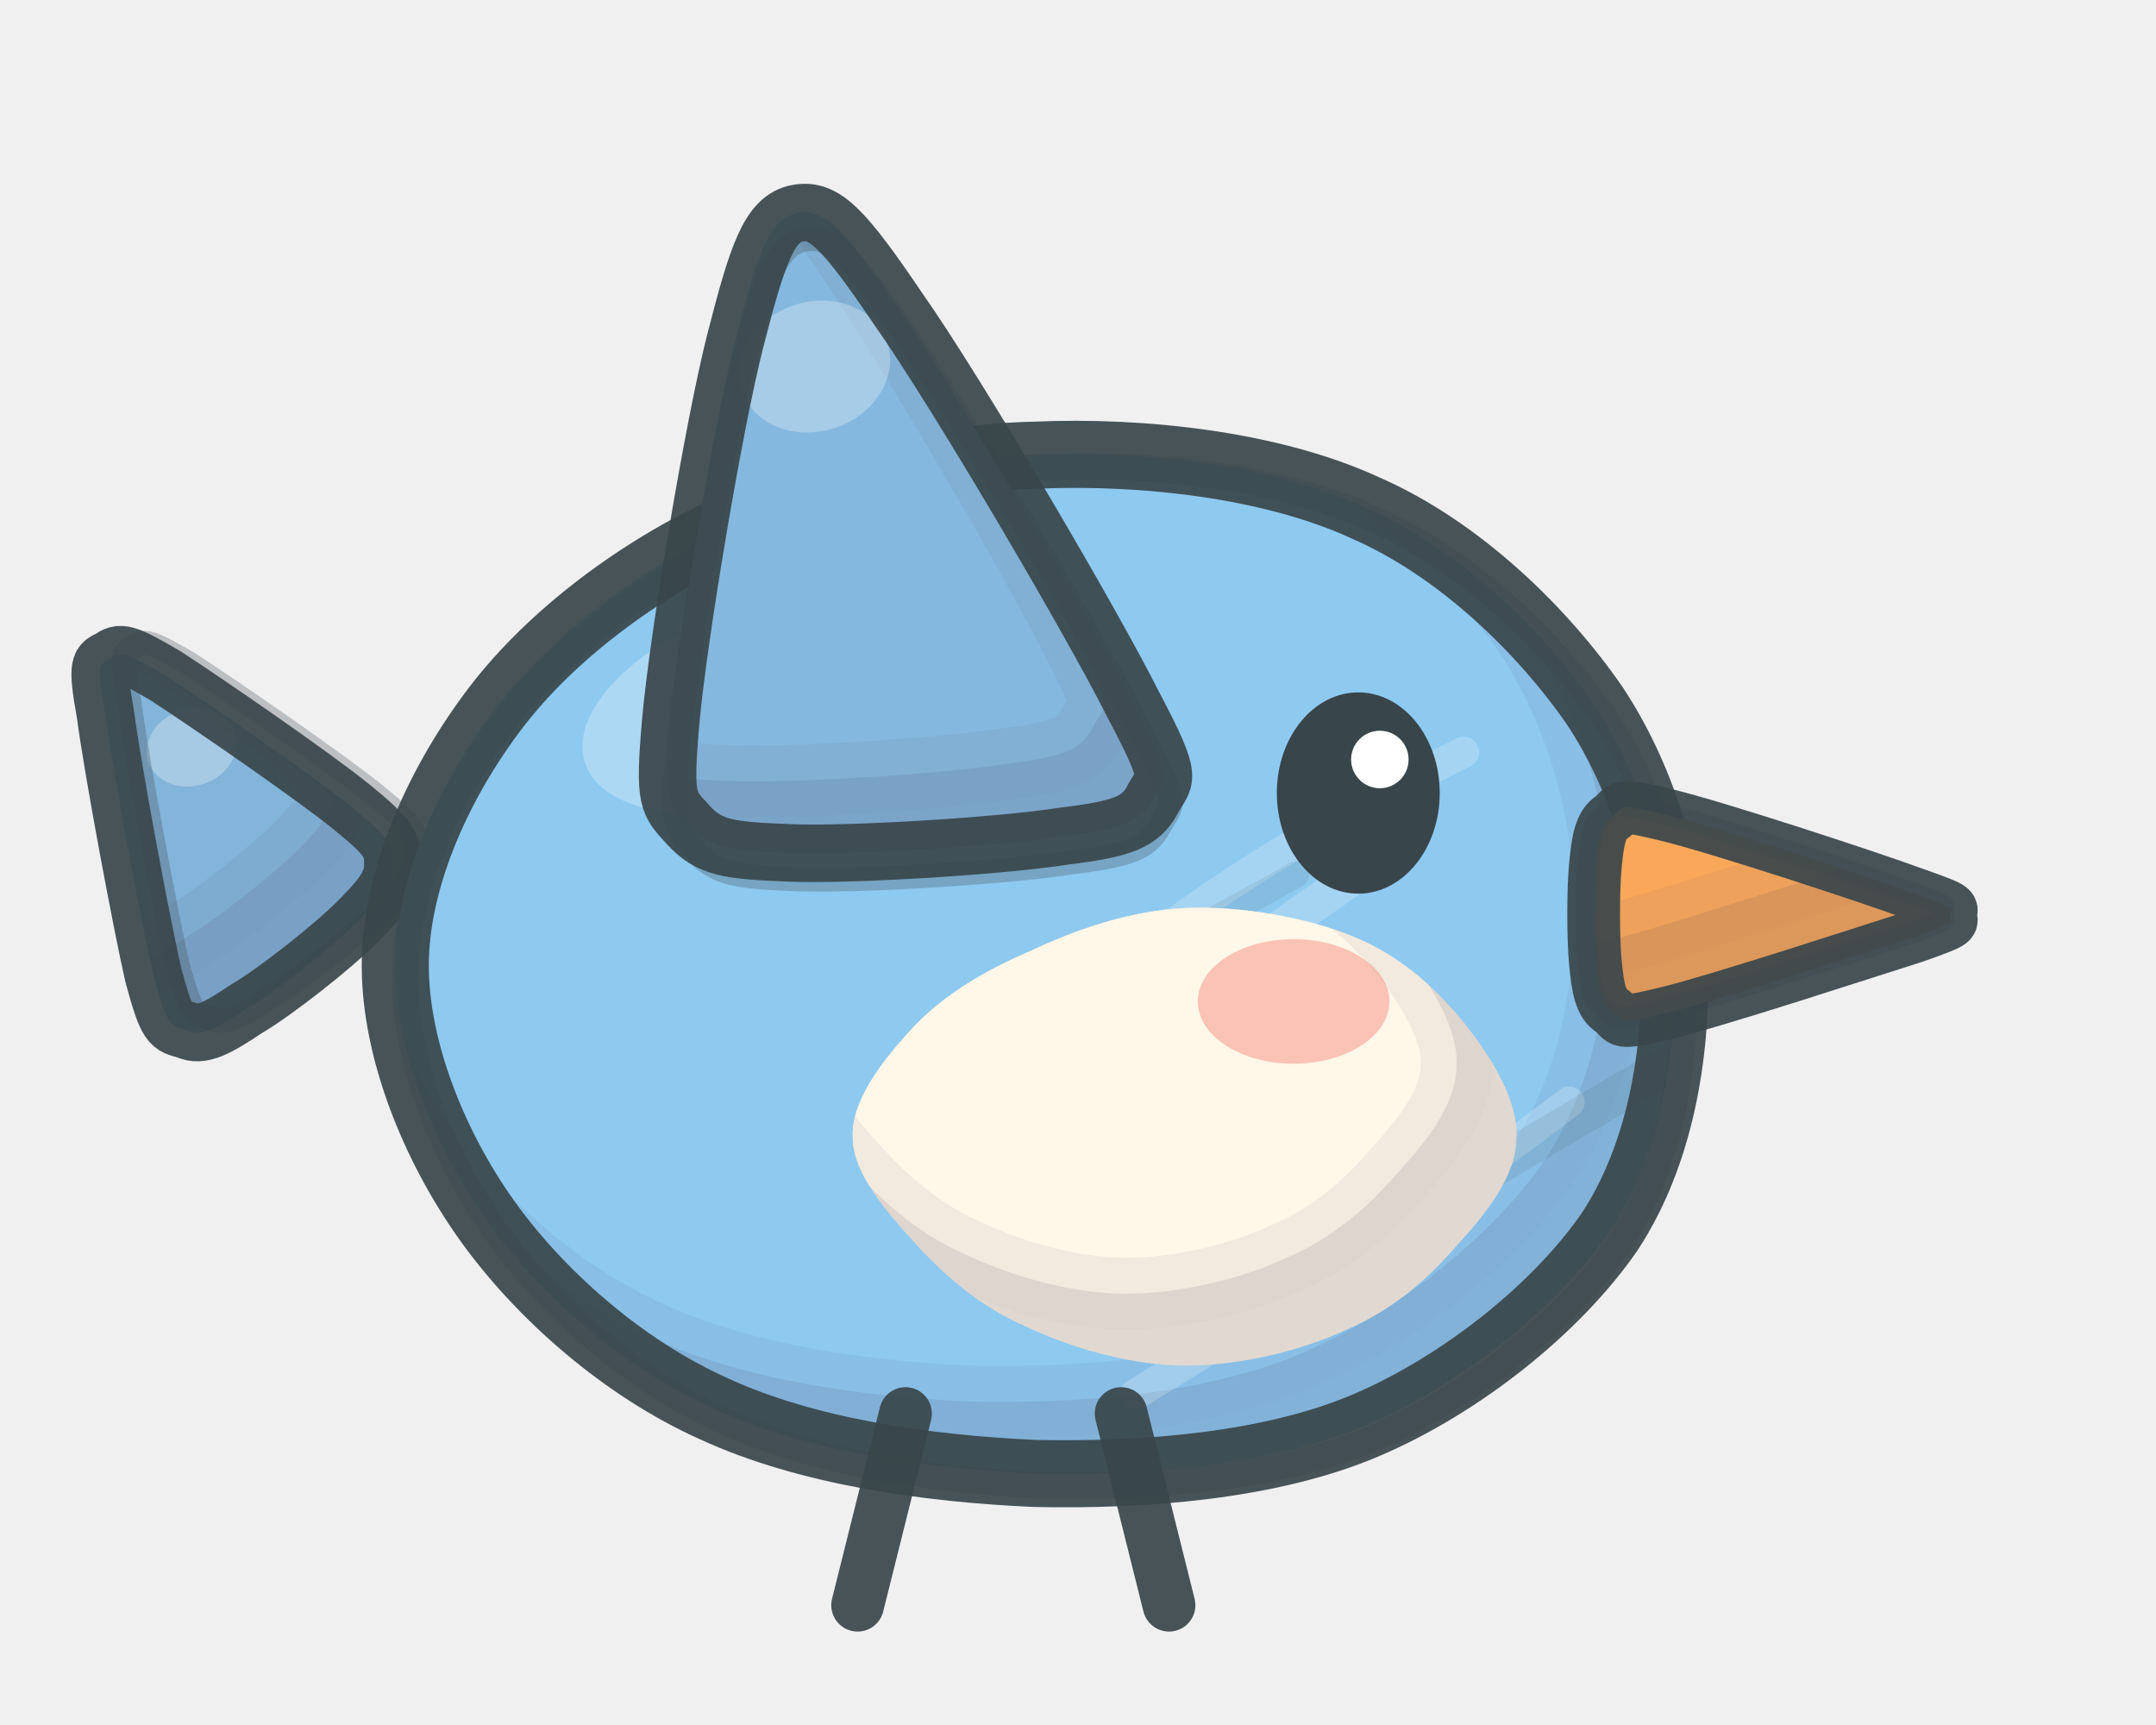
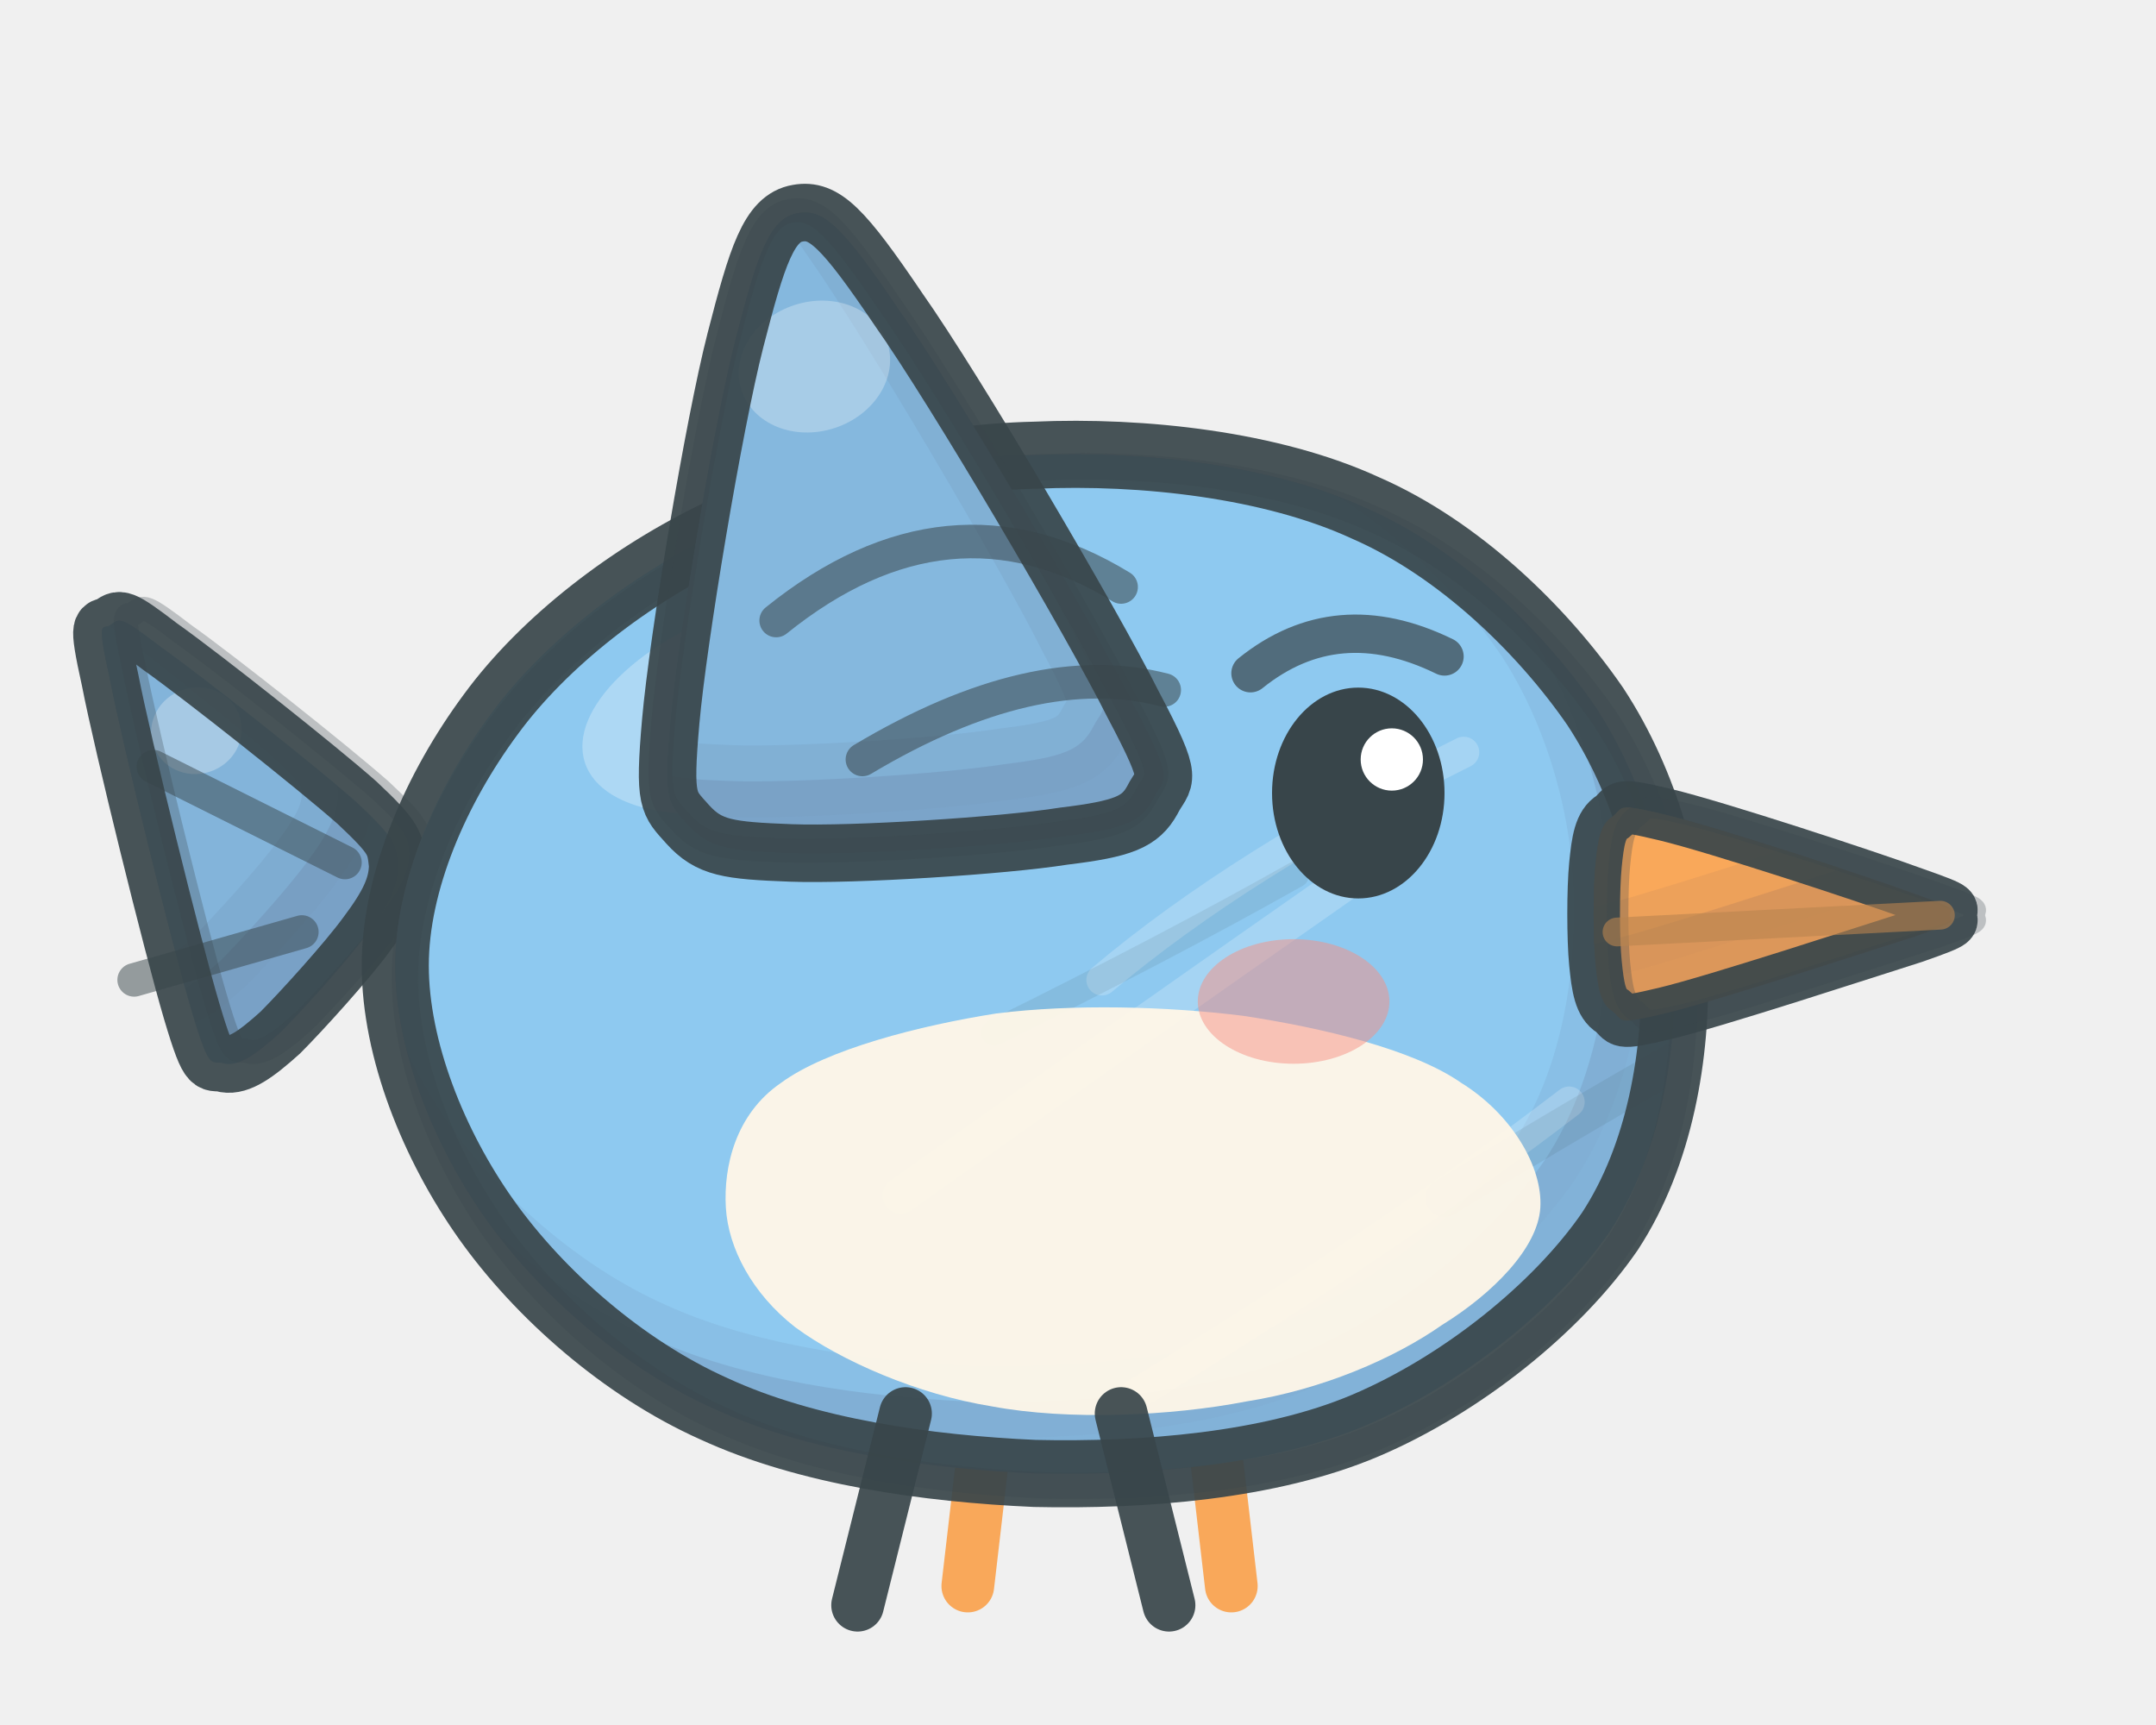
<svg xmlns="http://www.w3.org/2000/svg" width="90" height="72" viewBox="0 0 90 72">
  <clipPath id="c1">
-     <path d="M14.9 38.5C15.9 37.5 16.4 36.9 16.4 36.1C16.4 35.3 16.3 35 14.7 33.7C13.1 32.4 8.6 29.3 6.9 28.2C5.2 27.2 5 27.2 4.6 27.5C4.2 27.7 4 27.6 4.4 29.8C4.7 32.1 5.9 38.5 6.4 40.7C7 42.9 7.1 42.8 7.8 43C8.4 43.3 9.1 42.9 10.3 42.1C11.5 41.4 13.9 39.5 14.9 38.5Z" />
+     <path d="M15.3 39C16.2 37.8 16.6 37 16.6 36.1C16.5 35.2 16.5 35 14.9 33.5C13.2 32 8.4 28.2 6.7 27C5 25.7 5 25.8 4.6 26.1C4.3 26.3 4 25.7 4.6 28.4C5.1 31 7.2 39.5 8 42.2C8.8 44.9 8.8 44.2 9.4 44.4C10 44.5 10.7 44 11.7 43.1C12.6 42.2 14.5 40.1 15.3 39Z" />
  </clipPath>
-   <path d="M14.9 38.5C15.9 37.5 16.4 36.9 16.4 36.1C16.4 35.3 16.3 35 14.7 33.7C13.1 32.4 8.6 29.3 6.9 28.2C5.2 27.2 5 27.2 4.6 27.5C4.2 27.7 4 27.6 4.4 29.8C4.7 32.1 5.9 38.5 6.4 40.7C7 42.9 7.1 42.8 7.8 43C8.4 43.3 9.1 42.9 10.3 42.1C11.5 41.4 13.9 39.5 14.9 38.5Z" fill="#79a1c6" />
+   <path d="M15.3 39C16.2 37.8 16.6 37 16.6 36.1C16.5 35.2 16.5 35 14.9 33.5C13.2 32 8.4 28.2 6.7 27C5 25.7 5 25.8 4.6 26.1C4.3 26.3 4 25.7 4.6 28.4C5.1 31 7.2 39.5 8 42.2C8.8 44.9 8.8 44.2 9.4 44.4C10 44.5 10.7 44 11.7 43.1C12.6 42.2 14.5 40.1 15.3 39Z" fill="#79a1c6" />
  <g clip-path="url(#c1)">
-     <path d="M14.9 38.5C15.9 37.5 16.4 36.9 16.4 36.1C16.4 35.3 16.3 35 14.7 33.7C13.1 32.4 8.6 29.3 6.9 28.2C5.2 27.2 5 27.2 4.6 27.5C4.2 27.7 4 27.6 4.4 29.8C4.7 32.1 5.9 38.5 6.4 40.7C7 42.9 7.1 42.8 7.8 43C8.4 43.3 9.1 42.9 10.3 42.1C11.5 41.4 13.9 39.5 14.9 38.5Z" fill="#83b4da" transform="translate(-2.5 -3)" />
-     <path d="M14.9 38.5C15.9 37.5 16.4 36.9 16.4 36.1C16.4 35.3 16.3 35 14.7 33.7C13.1 32.4 8.6 29.3 6.9 28.2C5.2 27.2 5 27.2 4.6 27.5C4.2 27.7 4 27.6 4.4 29.8C4.7 32.1 5.9 38.5 6.4 40.7C7 42.9 7.1 42.8 7.8 43C8.4 43.3 9.1 42.9 10.3 42.1C11.5 41.4 13.9 39.5 14.9 38.5Z" fill="none" stroke="#769abe" stroke-width="3" opacity="0.32" transform="translate(-2.5 -3)" />
-     <ellipse cx="8" cy="31.2" rx="1.9" ry="1.6" fill="#fff" opacity="0.28" transform="rotate(-18 8 31.2)" />
+     <path d="M15.3 39C16.2 37.8 16.6 37 16.6 36.1C16.5 35.2 16.5 35 14.9 33.5C13.2 32 8.4 28.2 6.7 27C5 25.7 5 25.8 4.6 26.1C4.3 26.3 4 25.7 4.6 28.4C5.1 31 7.2 39.5 8 42.2C8.8 44.9 8.8 44.2 9.4 44.4C10 44.5 10.7 44 11.7 43.1C12.6 42.2 14.5 40.1 15.3 39Z" fill="#83b4da" transform="translate(-2.5 -3)" />
+     <path d="M15.3 39C16.2 37.8 16.6 37 16.6 36.1C16.5 35.2 16.5 35 14.9 33.5C13.2 32 8.4 28.2 6.7 27C5 25.7 5 25.8 4.6 26.1C4.3 26.3 4 25.7 4.6 28.4C5.1 31 7.2 39.5 8 42.2C8.8 44.9 8.8 44.2 9.4 44.4C10 44.5 10.7 44 11.7 43.1C12.6 42.2 14.5 40.1 15.3 39Z" fill="none" stroke="#769abe" stroke-width="3" opacity="0.32" transform="translate(-2.5 -3)" />
+     <ellipse cx="8.2" cy="30.5" rx="1.9" ry="1.8" fill="#fff" opacity="0.28" transform="rotate(-18 8.2 30.5)" />
  </g>
-   <path d="M14.9 38.5C15.9 37.5 16.4 36.9 16.4 36.1C16.4 35.3 16.3 35 14.7 33.7C13.1 32.4 8.6 29.3 6.9 28.2C5.2 27.2 5 27.2 4.6 27.5C4.2 27.7 4 27.6 4.4 29.8C4.7 32.1 5.9 38.5 6.4 40.7C7 42.9 7.1 42.8 7.8 43C8.4 43.3 9.1 42.9 10.3 42.1C11.5 41.4 13.9 39.5 14.9 38.5Z" fill="none" stroke="#38454A" stroke-width="2.4" stroke-linejoin="round" stroke-linecap="round" opacity="0.92" />
-   <path d="M14.9 38.5C15.9 37.5 16.4 36.9 16.4 36.1C16.4 35.3 16.3 35 14.7 33.7C13.1 32.4 8.6 29.3 6.9 28.2C5.2 27.2 5 27.2 4.6 27.5C4.2 27.7 4 27.6 4.4 29.8C4.7 32.1 5.9 38.5 6.4 40.7C7 42.9 7.1 42.8 7.8 43C8.4 43.3 9.1 42.9 10.3 42.1C11.5 41.4 13.9 39.5 14.9 38.5Z" fill="none" stroke="#38454A" stroke-width="1" stroke-linejoin="round" opacity="0.28" transform="translate(1 -0.5)" />
+   <path d="M15.3 39C16.2 37.8 16.6 37 16.6 36.1C16.5 35.2 16.5 35 14.9 33.5C13.2 32 8.4 28.2 6.7 27C5 25.7 5 25.8 4.6 26.1C4.3 26.3 4 25.7 4.6 28.4C5.1 31 7.2 39.5 8 42.2C8.8 44.9 8.8 44.2 9.4 44.4C10 44.5 10.7 44 11.7 43.1C12.6 42.2 14.5 40.1 15.3 39Z" fill="none" stroke="#38454A" stroke-width="2.4" stroke-linejoin="round" stroke-linecap="round" opacity="0.92" />
+   <path d="M15.3 39C16.2 37.8 16.6 37 16.6 36.1C16.5 35.2 16.5 35 14.9 33.5C13.2 32 8.4 28.2 6.7 27C5 25.7 5 25.8 4.6 26.1C4.3 26.3 4 25.7 4.6 28.4C5.1 31 7.2 39.5 8 42.2C8.8 44.9 8.8 44.2 9.4 44.4C10 44.5 10.7 44 11.7 43.1C12.6 42.2 14.5 40.1 15.3 39Z" fill="none" stroke="#38454A" stroke-width="1" stroke-linejoin="round" opacity="0.28" transform="translate(1 -0.5)" />
+   <path d="M14.4 36 l-8 -4 M12.6 38.9 l-7 2" fill="none" stroke="#38454A" stroke-width="1.4" stroke-linecap="round" stroke-linejoin="round" opacity="0.5" />
+   <path d="M41.4 57.6 l-1 8.6 M50.4 57.6 l1 8.6" fill="none" stroke="#F9A85A" stroke-width="2.2" stroke-linecap="round" stroke-linejoin="round" opacity="1" />
  <clipPath id="c2">
    <path d="M69.9 40.3C70 44 69.3 48.2 67.2 51.4C65 54.6 61 57.8 57 59.5C53 61.2 47.7 61.6 43.2 61.5C38.7 61.3 33.7 60.6 29.8 58.8C26 57.1 22.5 54 20.3 50.9C18.1 47.8 16.5 43.8 16.5 40.3C16.5 36.8 18.2 32.9 20.5 29.8C22.7 26.8 26.3 24 30.1 22.2C33.9 20.3 38.7 19.1 43.2 19C47.7 18.8 53.1 19.4 57 21.2C60.9 22.9 64.4 26.3 66.6 29.5C68.7 32.7 69.8 36.7 69.9 40.3Z" />
  </clipPath>
  <path d="M69.9 40.3C70 44 69.3 48.2 67.2 51.4C65 54.6 61 57.8 57 59.5C53 61.2 47.7 61.6 43.2 61.5C38.7 61.3 33.7 60.6 29.8 58.8C26 57.1 22.5 54 20.3 50.9C18.1 47.8 16.5 43.8 16.5 40.3C16.5 36.8 18.2 32.9 20.5 29.8C22.7 26.8 26.3 24 30.1 22.2C33.9 20.3 38.7 19.1 43.2 19C47.7 18.8 53.1 19.4 57 21.2C60.9 22.9 64.4 26.3 66.6 29.5C68.7 32.7 69.8 36.7 69.9 40.3Z" fill="#82b2d8" />
  <g clip-path="url(#c2)">
    <path d="M69.9 40.3C70 44 69.3 48.2 67.2 51.4C65 54.6 61 57.8 57 59.5C53 61.2 47.7 61.6 43.2 61.5C38.7 61.3 33.7 60.6 29.8 58.8C26 57.1 22.5 54 20.3 50.9C18.1 47.8 16.5 43.8 16.5 40.3C16.5 36.8 18.2 32.9 20.5 29.8C22.7 26.8 26.3 24 30.1 22.2C33.9 20.3 38.7 19.1 43.2 19C47.7 18.8 53.1 19.4 57 21.2C60.9 22.9 64.4 26.3 66.6 29.5C68.7 32.7 69.8 36.7 69.9 40.3Z" fill="#8EC9F0" transform="translate(-2.7 -3)" />
    <path d="M69.9 40.3C70 44 69.3 48.2 67.2 51.4C65 54.6 61 57.8 57 59.5C53 61.2 47.7 61.6 43.2 61.5C38.7 61.3 33.7 60.6 29.8 58.8C26 57.1 22.5 54 20.3 50.9C18.1 47.8 16.5 43.8 16.5 40.3C16.5 36.8 18.2 32.9 20.5 29.8C22.7 26.8 26.3 24 30.1 22.2C33.9 20.3 38.7 19.1 43.2 19C47.7 18.8 53.1 19.4 57 21.2C60.9 22.9 64.4 26.3 66.6 29.5C68.7 32.7 69.8 36.7 69.9 40.3Z" fill="none" stroke="#7eaacf" stroke-width="3" opacity="0.32" transform="translate(-2.7 -3)" />
    <path d="M37.6 49.9q9.3 -6.6 18.6 -13.1" stroke="#ffffff" stroke-width="1.5" stroke-linecap="round" fill="none" opacity="0.2" />
    <path d="M47.4 58.2q10.8 -6.6 18.1 -12.2" stroke="#ffffff" stroke-width="1.3" stroke-linecap="round" fill="none" opacity="0.2" />
    <path d="M46 40.9q5.8 -4.9 15.1 -9.5" stroke="#ffffff" stroke-width="1.3" stroke-linecap="round" fill="none" opacity="0.2" />
    <path d="M60.3 50q12.4 -7.6 21.2 -11.8" stroke="#38454A" stroke-width="1.6" stroke-linecap="round" fill="none" opacity="0.1" />
    <path d="M60.3 59.5q9 -3.5 14.9 -10.1" stroke="#38454A" stroke-width="1.8" stroke-linecap="round" fill="none" opacity="0.1" />
    <path d="M41.5 43.1q7.1 -3.5 12.6 -6.6" stroke="#38454A" stroke-width="1.1" stroke-linecap="round" fill="none" opacity="0.1" />
    <ellipse cx="32.5" cy="29.2" rx="8.5" ry="4.2" fill="#fff" opacity="0.28" transform="rotate(-18 32.5 29.2)" />
  </g>
  <path d="M69.9 40.3C70 44 69.3 48.2 67.2 51.4C65 54.6 61 57.8 57 59.5C53 61.2 47.7 61.6 43.2 61.5C38.7 61.3 33.7 60.6 29.8 58.8C26 57.1 22.5 54 20.3 50.9C18.1 47.8 16.5 43.8 16.5 40.3C16.5 36.8 18.2 32.9 20.5 29.8C22.7 26.8 26.3 24 30.1 22.2C33.9 20.3 38.7 19.1 43.2 19C47.7 18.8 53.1 19.4 57 21.2C60.9 22.9 64.4 26.3 66.6 29.5C68.7 32.7 69.8 36.7 69.9 40.3Z" fill="none" stroke="#38454A" stroke-width="2.8" stroke-linejoin="round" stroke-linecap="round" opacity="0.92" />
  <path d="M69.9 40.3C70 44 69.3 48.2 67.2 51.4C65 54.6 61 57.8 57 59.5C53 61.2 47.7 61.6 43.2 61.5C38.7 61.3 33.7 60.6 29.8 58.8C26 57.1 22.5 54 20.3 50.9C18.1 47.8 16.5 43.8 16.5 40.3C16.5 36.8 18.2 32.9 20.5 29.8C22.7 26.8 26.3 24 30.1 22.2C33.9 20.3 38.7 19.1 43.2 19C47.7 18.8 53.1 19.4 57 21.2C60.9 22.9 64.4 26.3 66.6 29.5C68.7 32.7 69.8 36.7 69.9 40.3Z" fill="none" stroke="#38454A" stroke-width="1.1" stroke-linejoin="round" opacity="0.28" transform="translate(0.4 0.5)" />
+   <path d="M64.3 50.4C64.2 52.1 62.3 54 60.2 55.3C58.2 56.7 55.2 58 52 58.5C48.9 59.1 44.6 59.3 41.4 58.7C38.3 58.2 35.1 56.8 33.2 55.4C31.4 54 30.4 52.1 30.3 50.4C30.2 48.7 30.7 46.5 32.6 45.2C34.5 43.8 38.4 42.8 41.6 42.3C44.8 41.9 48.7 42 51.9 42.4C55.2 42.9 59 43.8 61 45.2C63.1 46.5 64.4 48.7 64.3 50.4Z" fill="#FFF7E8" opacity="0.95" />
  <clipPath id="c3">
-     <path d="M63.3 47.5C63.3 49.1 62 50.7 60.8 52C59.6 53.4 58.1 54.7 56.2 55.5C54.3 56.4 51.7 57 49.5 57C47.3 57 44.8 56.3 42.9 55.4C41 54.6 39.5 53.3 38.3 52C37.1 50.7 35.6 49 35.6 47.5C35.5 46 36.8 44.3 38.1 42.9C39.3 41.6 41.1 40.5 43 39.7C44.9 38.8 47.2 38 49.5 37.9C51.8 37.8 54.6 38.3 56.5 39.1C58.5 39.9 60.1 41.4 61.2 42.8C62.3 44.2 63.4 46 63.3 47.5Z" />
-   </clipPath>
-   <path d="M63.3 47.5C63.3 49.1 62 50.7 60.8 52C59.6 53.4 58.1 54.7 56.2 55.5C54.3 56.4 51.7 57 49.5 57C47.3 57 44.8 56.3 42.9 55.4C41 54.6 39.5 53.3 38.3 52C37.1 50.7 35.6 49 35.6 47.5C35.5 46 36.8 44.3 38.1 42.9C39.3 41.6 41.1 40.5 43 39.7C44.9 38.8 47.2 38 49.5 37.9C51.8 37.8 54.6 38.3 56.5 39.1C58.5 39.9 60.1 41.4 61.2 42.8C62.3 44.2 63.4 46 63.3 47.5Z" fill="#e1d9d1" />
-   <g clip-path="url(#c3)">
-     <path d="M63.3 47.5C63.3 49.1 62 50.7 60.8 52C59.6 53.4 58.1 54.7 56.2 55.5C54.3 56.4 51.7 57 49.5 57C47.3 57 44.8 56.3 42.9 55.4C41 54.6 39.5 53.3 38.3 52C37.1 50.7 35.6 49 35.6 47.5C35.5 46 36.8 44.3 38.1 42.9C39.3 41.6 41.1 40.5 43 39.7C44.9 38.8 47.2 38 49.5 37.9C51.8 37.8 54.6 38.3 56.5 39.1C58.5 39.9 60.1 41.4 61.2 42.8C62.3 44.2 63.4 46 63.3 47.5Z" fill="#FFF7E8" transform="translate(-2.5 -3)" />
-     <path d="M63.3 47.5C63.3 49.1 62 50.7 60.8 52C59.6 53.4 58.1 54.7 56.2 55.5C54.3 56.4 51.7 57 49.5 57C47.3 57 44.8 56.3 42.9 55.4C41 54.6 39.5 53.3 38.3 52C37.1 50.7 35.6 49 35.6 47.5C35.5 46 36.8 44.3 38.1 42.9C39.3 41.6 41.1 40.5 43 39.7C44.9 38.8 47.2 38 49.5 37.9C51.8 37.8 54.6 38.3 56.5 39.1C58.5 39.9 60.1 41.4 61.2 42.8C62.3 44.2 63.4 46 63.3 47.5Z" fill="none" stroke="#d6cec9" stroke-width="3" opacity="0.32" transform="translate(-2.5 -3)" />
-   </g>
-   <clipPath id="c4">
    <path d="M66.6 36.1C66.7 35.1 66.8 34.4 67.3 34.1C67.8 33.7 67.4 33.5 69.5 34C71.6 34.5 78 36.6 79.9 37.3C81.9 38 81.4 37.9 81.4 38.2C81.4 38.5 81.9 38.4 79.9 39.1C78 39.7 71.6 41.8 69.5 42.3C67.4 42.8 67.8 42.6 67.3 42.2C66.8 41.9 66.7 41.2 66.6 40.2C66.5 39.2 66.5 37.1 66.6 36.1Z" />
  </clipPath>
  <path d="M66.6 36.1C66.7 35.1 66.8 34.4 67.3 34.1C67.8 33.7 67.4 33.5 69.5 34C71.6 34.5 78 36.6 79.9 37.3C81.9 38 81.4 37.9 81.4 38.2C81.4 38.5 81.9 38.4 79.9 39.1C78 39.7 71.6 41.8 69.5 42.3C67.4 42.8 67.8 42.6 67.3 42.2C66.8 41.9 66.7 41.2 66.6 40.2C66.5 39.2 66.5 37.1 66.6 36.1Z" fill="#dc975a" />
-   <g clip-path="url(#c4)">
+   <g clip-path="url(#c3)">
    <path d="M66.6 36.1C66.7 35.1 66.8 34.4 67.3 34.1C67.8 33.7 67.4 33.5 69.5 34C71.6 34.5 78 36.6 79.9 37.3C81.9 38 81.4 37.9 81.4 38.2C81.4 38.5 81.9 38.4 79.9 39.1C78 39.7 71.6 41.8 69.5 42.3C67.4 42.8 67.8 42.6 67.3 42.2C66.8 41.9 66.7 41.2 66.6 40.2C66.5 39.2 66.5 37.1 66.6 36.1Z" fill="#F9A85A" transform="translate(-2.5 -3)" />
    <path d="M66.6 36.1C66.7 35.1 66.8 34.4 67.3 34.1C67.8 33.7 67.4 33.5 69.5 34C71.6 34.5 78 36.6 79.9 37.3C81.9 38 81.4 37.9 81.4 38.2C81.4 38.5 81.9 38.4 79.9 39.1C78 39.7 71.6 41.8 69.5 42.3C67.4 42.8 67.8 42.6 67.3 42.2C66.8 41.9 66.7 41.2 66.6 40.2C66.5 39.2 66.5 37.1 66.6 36.1Z" fill="none" stroke="#d2905a" stroke-width="3" opacity="0.32" transform="translate(-2.5 -3)" />
  </g>
  <path d="M66.6 36.1C66.7 35.1 66.8 34.4 67.3 34.1C67.8 33.7 67.4 33.5 69.5 34C71.6 34.5 78 36.6 79.9 37.3C81.9 38 81.4 37.9 81.4 38.2C81.4 38.5 81.9 38.4 79.9 39.1C78 39.7 71.6 41.8 69.5 42.3C67.4 42.8 67.8 42.6 67.3 42.2C66.8 41.9 66.7 41.2 66.6 40.2C66.5 39.2 66.5 37.1 66.6 36.1Z" fill="none" stroke="#38454A" stroke-width="2.2" stroke-linejoin="round" stroke-linecap="round" opacity="0.92" />
-   <path d="M66.6 36.1C66.7 35.1 66.8 34.4 67.3 34.1C67.8 33.7 67.4 33.5 69.5 34C71.6 34.5 78 36.6 79.9 37.3C81.9 38 81.4 37.9 81.4 38.2C81.4 38.5 81.9 38.4 79.9 39.1C78 39.7 71.6 41.8 69.5 42.3C67.4 42.8 67.8 42.6 67.3 42.2C66.8 41.9 66.7 41.2 66.6 40.2C66.5 39.2 66.5 37.1 66.6 36.1Z" fill="none" stroke="#38454A" stroke-width="0.9" stroke-linejoin="round" opacity="0.28" transform="translate(-0.3 -0.1)" />
-   <ellipse cx="56.7" cy="33.1" rx="3.4" ry="4.2" fill="#38454A" />
-   <circle cx="57.6" cy="31.7" r="1.2" fill="#fff" />
+   <path d="M66.6 36.1C66.7 35.1 66.8 34.4 67.3 34.1C67.8 33.7 67.4 33.5 69.5 34C71.6 34.5 78 36.6 79.9 37.3C81.9 38 81.4 37.9 81.4 38.2C81.4 38.5 81.9 38.4 79.9 39.1C78 39.7 71.6 41.8 69.5 42.3C67.4 42.8 67.8 42.6 67.3 42.2C66.8 41.9 66.7 41.2 66.6 40.2C66.5 39.2 66.5 37.1 66.6 36.1Z" fill="none" stroke="#38454A" stroke-width="0.9" stroke-linejoin="round" opacity="0.28" transform="translate(1 0)" />
+   <path d="M67.5 38.9 L81 38.2" fill="none" stroke="#B9844F" stroke-width="1.2" stroke-linecap="round" stroke-linejoin="round" opacity="0.6" />
+   <ellipse cx="56.7" cy="33.1" rx="3.6" ry="4.4" fill="#38454A" />
+   <circle cx="58.1" cy="31.7" r="1.3" fill="#fff" />
+   <path d="M52.2 28.1 q3.6 -2.9 8.1 -0.7" fill="none" stroke="#38454A" stroke-width="1.6" stroke-linecap="round" stroke-linejoin="round" opacity="0.7" />
  <ellipse cx="54" cy="41.8" rx="4" ry="2.6" fill="#F58F83" opacity=".5" />
-   <clipPath id="c5">
+   <clipPath id="c4">
    <path d="M33 35.6C30.4 35.5 29.6 35.4 28.7 34.4C27.9 33.5 27.7 33.5 28 30.1C28.3 26.7 29.8 17.7 30.7 14.2C31.6 10.7 32.1 9.1 33.3 8.9C34.4 8.7 35.2 9.5 37.5 12.9C39.9 16.3 45.6 26 47.3 29.4C49.1 32.8 48.6 32.4 48.1 33.4C47.6 34.3 46.9 34.6 44.4 34.9C41.9 35.3 35.6 35.7 33 35.6Z" />
  </clipPath>
  <path d="M33 35.6C30.4 35.5 29.6 35.4 28.7 34.4C27.9 33.5 27.7 33.5 28 30.1C28.3 26.7 29.8 17.7 30.7 14.2C31.6 10.7 32.1 9.1 33.3 8.9C34.4 8.7 35.2 9.5 37.5 12.9C39.9 16.3 45.6 26 47.3 29.4C49.1 32.8 48.6 32.4 48.1 33.4C47.6 34.3 46.9 34.6 44.4 34.9C41.9 35.3 35.6 35.7 33 35.6Z" fill="#7ba4c9" />
-   <g clip-path="url(#c5)">
+   <g clip-path="url(#c4)">
    <path d="M33 35.6C30.4 35.5 29.6 35.4 28.7 34.4C27.9 33.5 27.7 33.5 28 30.1C28.3 26.7 29.8 17.7 30.7 14.2C31.6 10.7 32.1 9.1 33.3 8.9C34.4 8.7 35.2 9.5 37.5 12.9C39.9 16.3 45.6 26 47.3 29.4C49.1 32.8 48.6 32.4 48.1 33.4C47.6 34.3 46.9 34.6 44.4 34.9C41.9 35.3 35.6 35.7 33 35.6Z" fill="#85b8de" transform="translate(-2.5 -3)" />
    <path d="M33 35.6C30.4 35.5 29.6 35.4 28.7 34.4C27.9 33.5 27.7 33.5 28 30.1C28.3 26.7 29.8 17.7 30.7 14.2C31.6 10.7 32.1 9.1 33.3 8.9C34.4 8.7 35.2 9.5 37.5 12.9C39.9 16.3 45.6 26 47.3 29.4C49.1 32.8 48.6 32.4 48.1 33.4C47.6 34.3 46.9 34.6 44.4 34.9C41.9 35.3 35.6 35.7 33 35.6Z" fill="none" stroke="#779dc1" stroke-width="3" opacity="0.32" transform="translate(-2.5 -3)" />
    <ellipse cx="34" cy="15.3" rx="3.2" ry="2.7" fill="#fff" opacity="0.28" transform="rotate(-18 34 15.3)" />
  </g>
  <path d="M33 35.6C30.4 35.5 29.6 35.4 28.7 34.4C27.9 33.5 27.7 33.5 28 30.1C28.3 26.7 29.8 17.7 30.7 14.2C31.6 10.7 32.1 9.1 33.3 8.9C34.4 8.7 35.2 9.5 37.5 12.9C39.9 16.3 45.6 26 47.3 29.4C49.1 32.8 48.6 32.4 48.1 33.4C47.6 34.3 46.9 34.6 44.4 34.9C41.9 35.3 35.6 35.7 33 35.6Z" fill="none" stroke="#38454A" stroke-width="2.4" stroke-linejoin="round" stroke-linecap="round" opacity="0.92" />
-   <path d="M33 35.6C30.4 35.5 29.6 35.4 28.7 34.4C27.9 33.5 27.7 33.5 28 30.1C28.3 26.7 29.8 17.7 30.7 14.2C31.6 10.7 32.1 9.1 33.3 8.9C34.4 8.7 35.2 9.5 37.5 12.9C39.9 16.3 45.6 26 47.3 29.4C49.1 32.8 48.6 32.4 48.1 33.4C47.6 34.3 46.9 34.6 44.4 34.9C41.9 35.3 35.6 35.7 33 35.6Z" fill="none" stroke="#38454A" stroke-width="1" stroke-linejoin="round" opacity="0.28" transform="translate(0.3 1.1)" />
+   <path d="M33 35.6C30.4 35.5 29.6 35.4 28.7 34.4C27.9 33.5 27.7 33.5 28 30.1C28.3 26.7 29.8 17.7 30.7 14.2C31.6 10.7 32.1 9.1 33.3 8.9C34.4 8.7 35.2 9.5 37.5 12.9C39.9 16.3 45.6 26 47.3 29.4C49.1 32.8 48.6 32.4 48.1 33.4C47.6 34.3 46.9 34.6 44.4 34.9C41.9 35.3 35.6 35.7 33 35.6Z" fill="none" stroke="#38454A" stroke-width="1" stroke-linejoin="round" opacity="0.28" transform="translate(-0.3 -0.1)" />
+   <path d="M32.4 25.9 q7.2 -5.8 14.4 -1.4 M36 31.7 q7.2 -4.3 12.6 -2.9" fill="none" stroke="#38454A" stroke-width="1.4" stroke-linecap="round" stroke-linejoin="round" opacity="0.55" />
  <path d="M37.8 59 l-2 8 M46.8 59 l2 8" fill="none" stroke="#38454A" stroke-width="2.2" stroke-linecap="round" stroke-linejoin="round" opacity="0.92" />
</svg>
